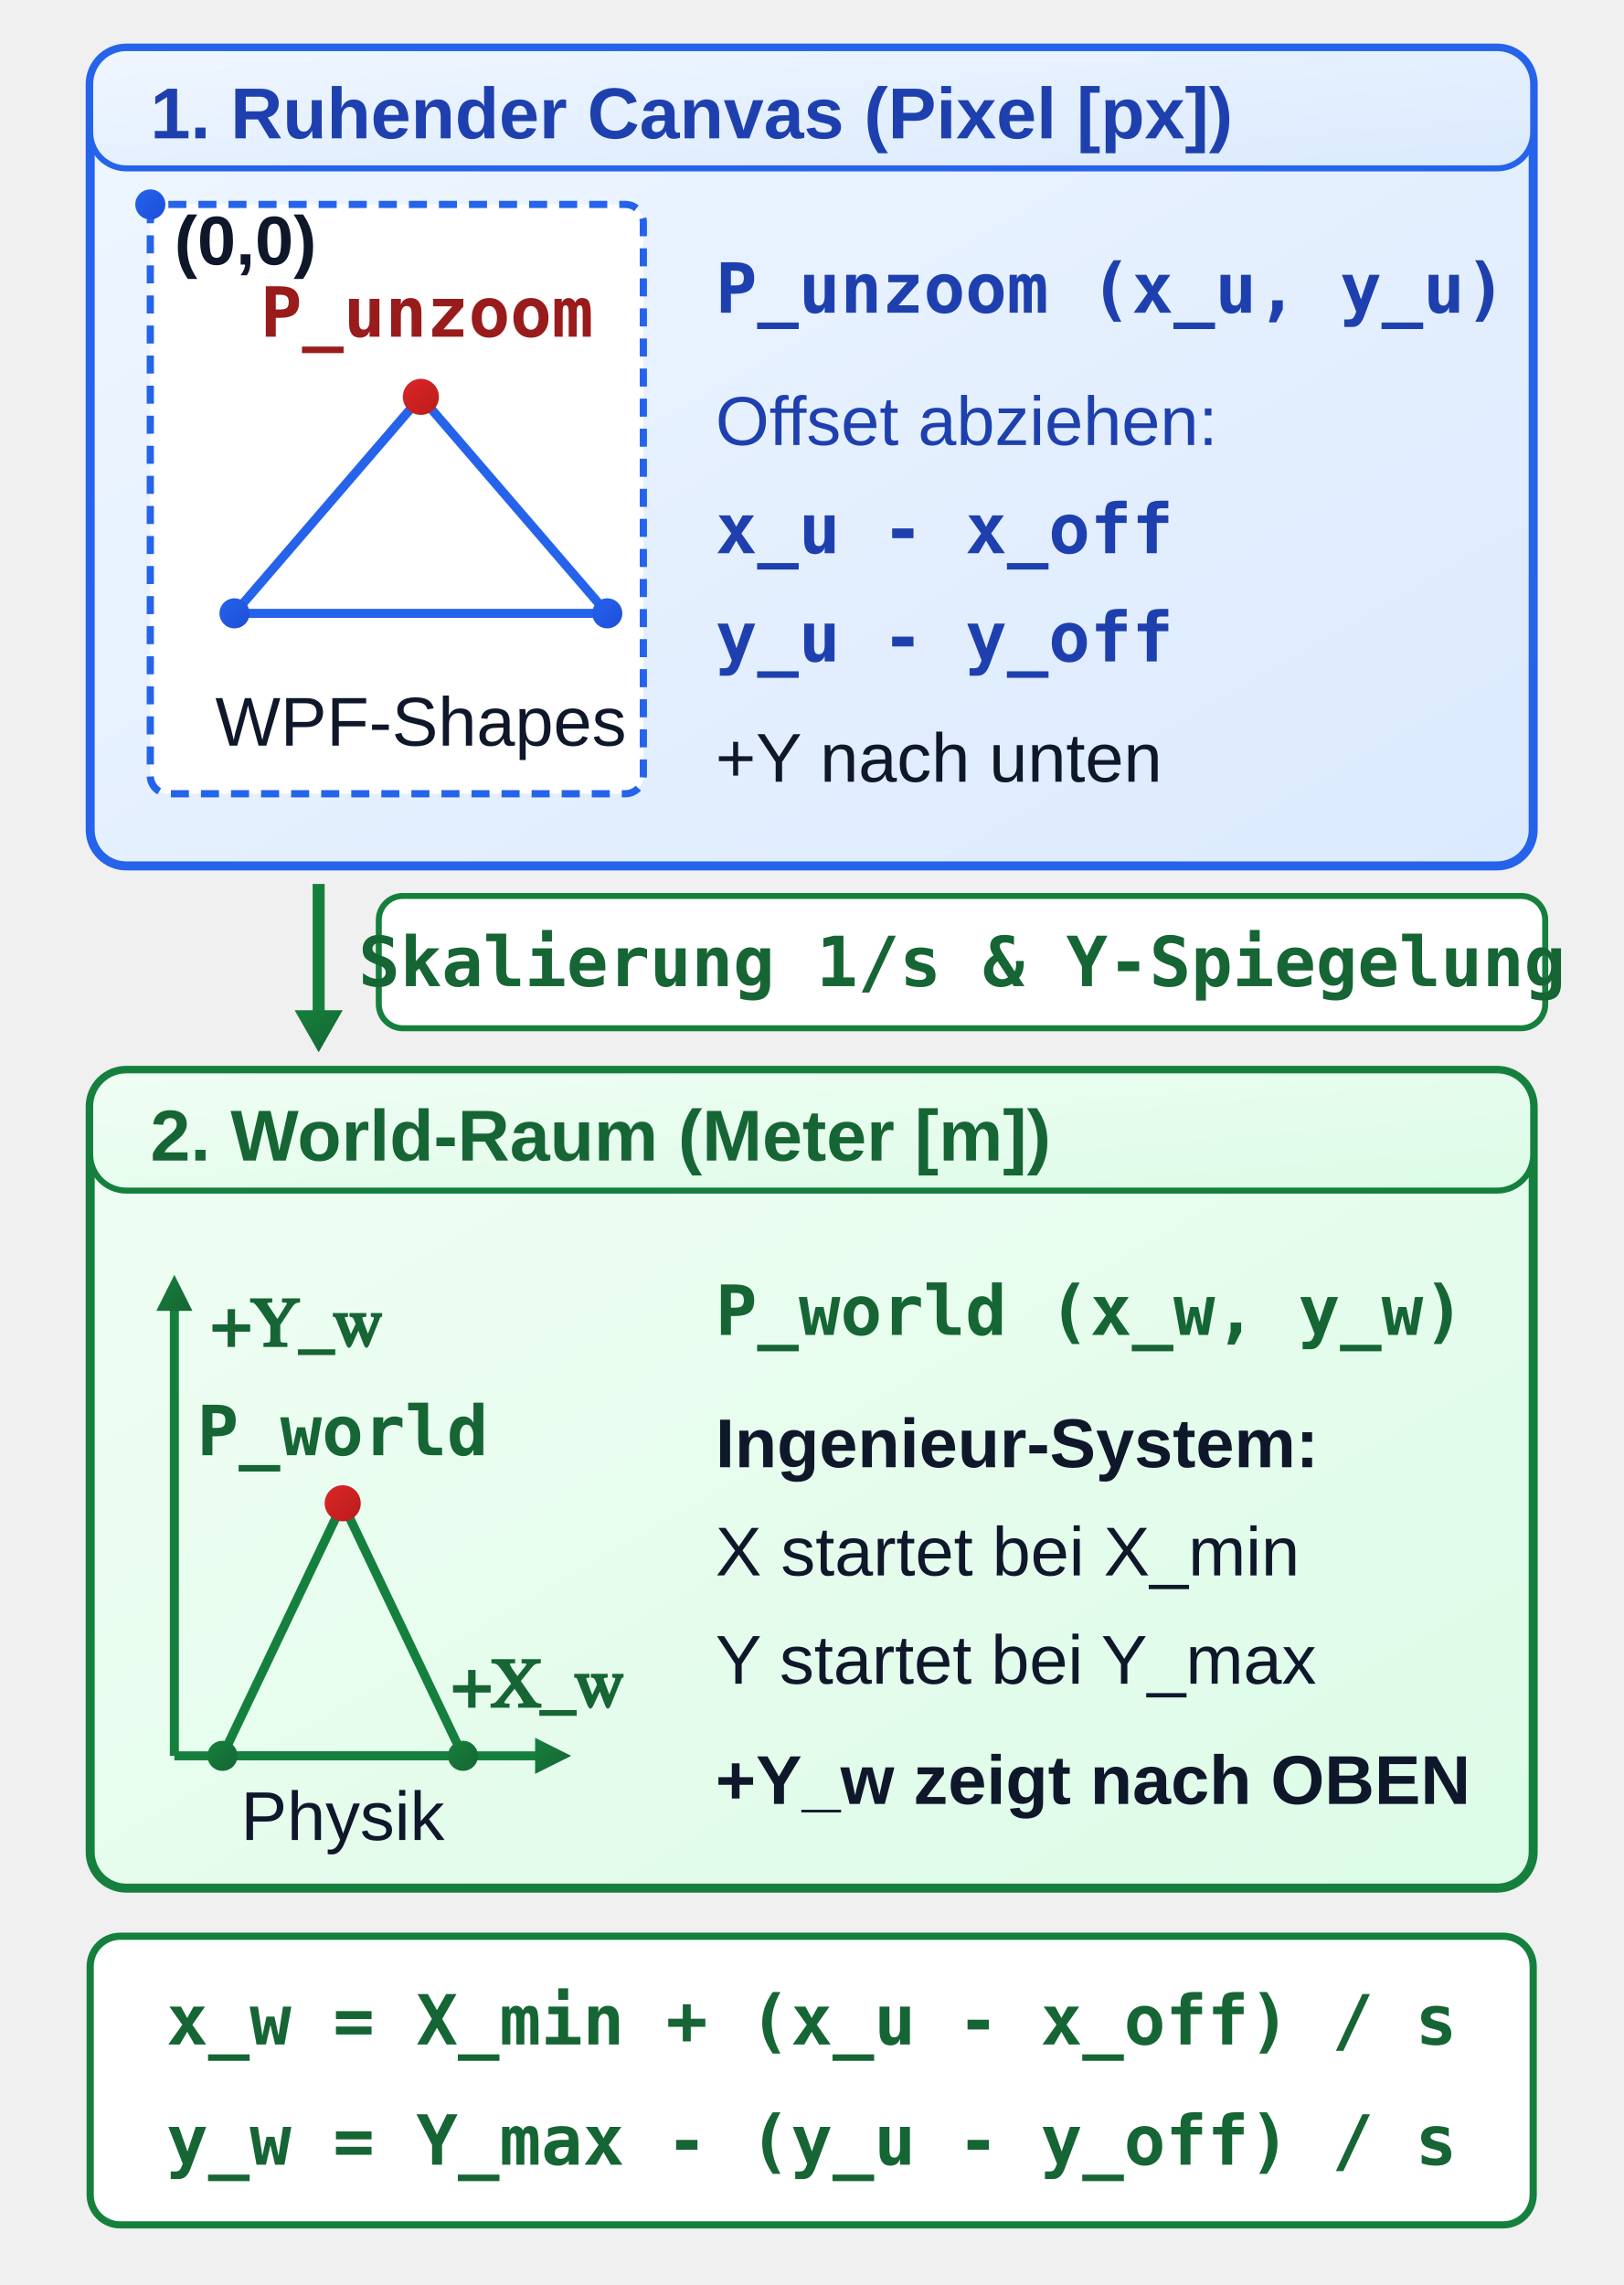
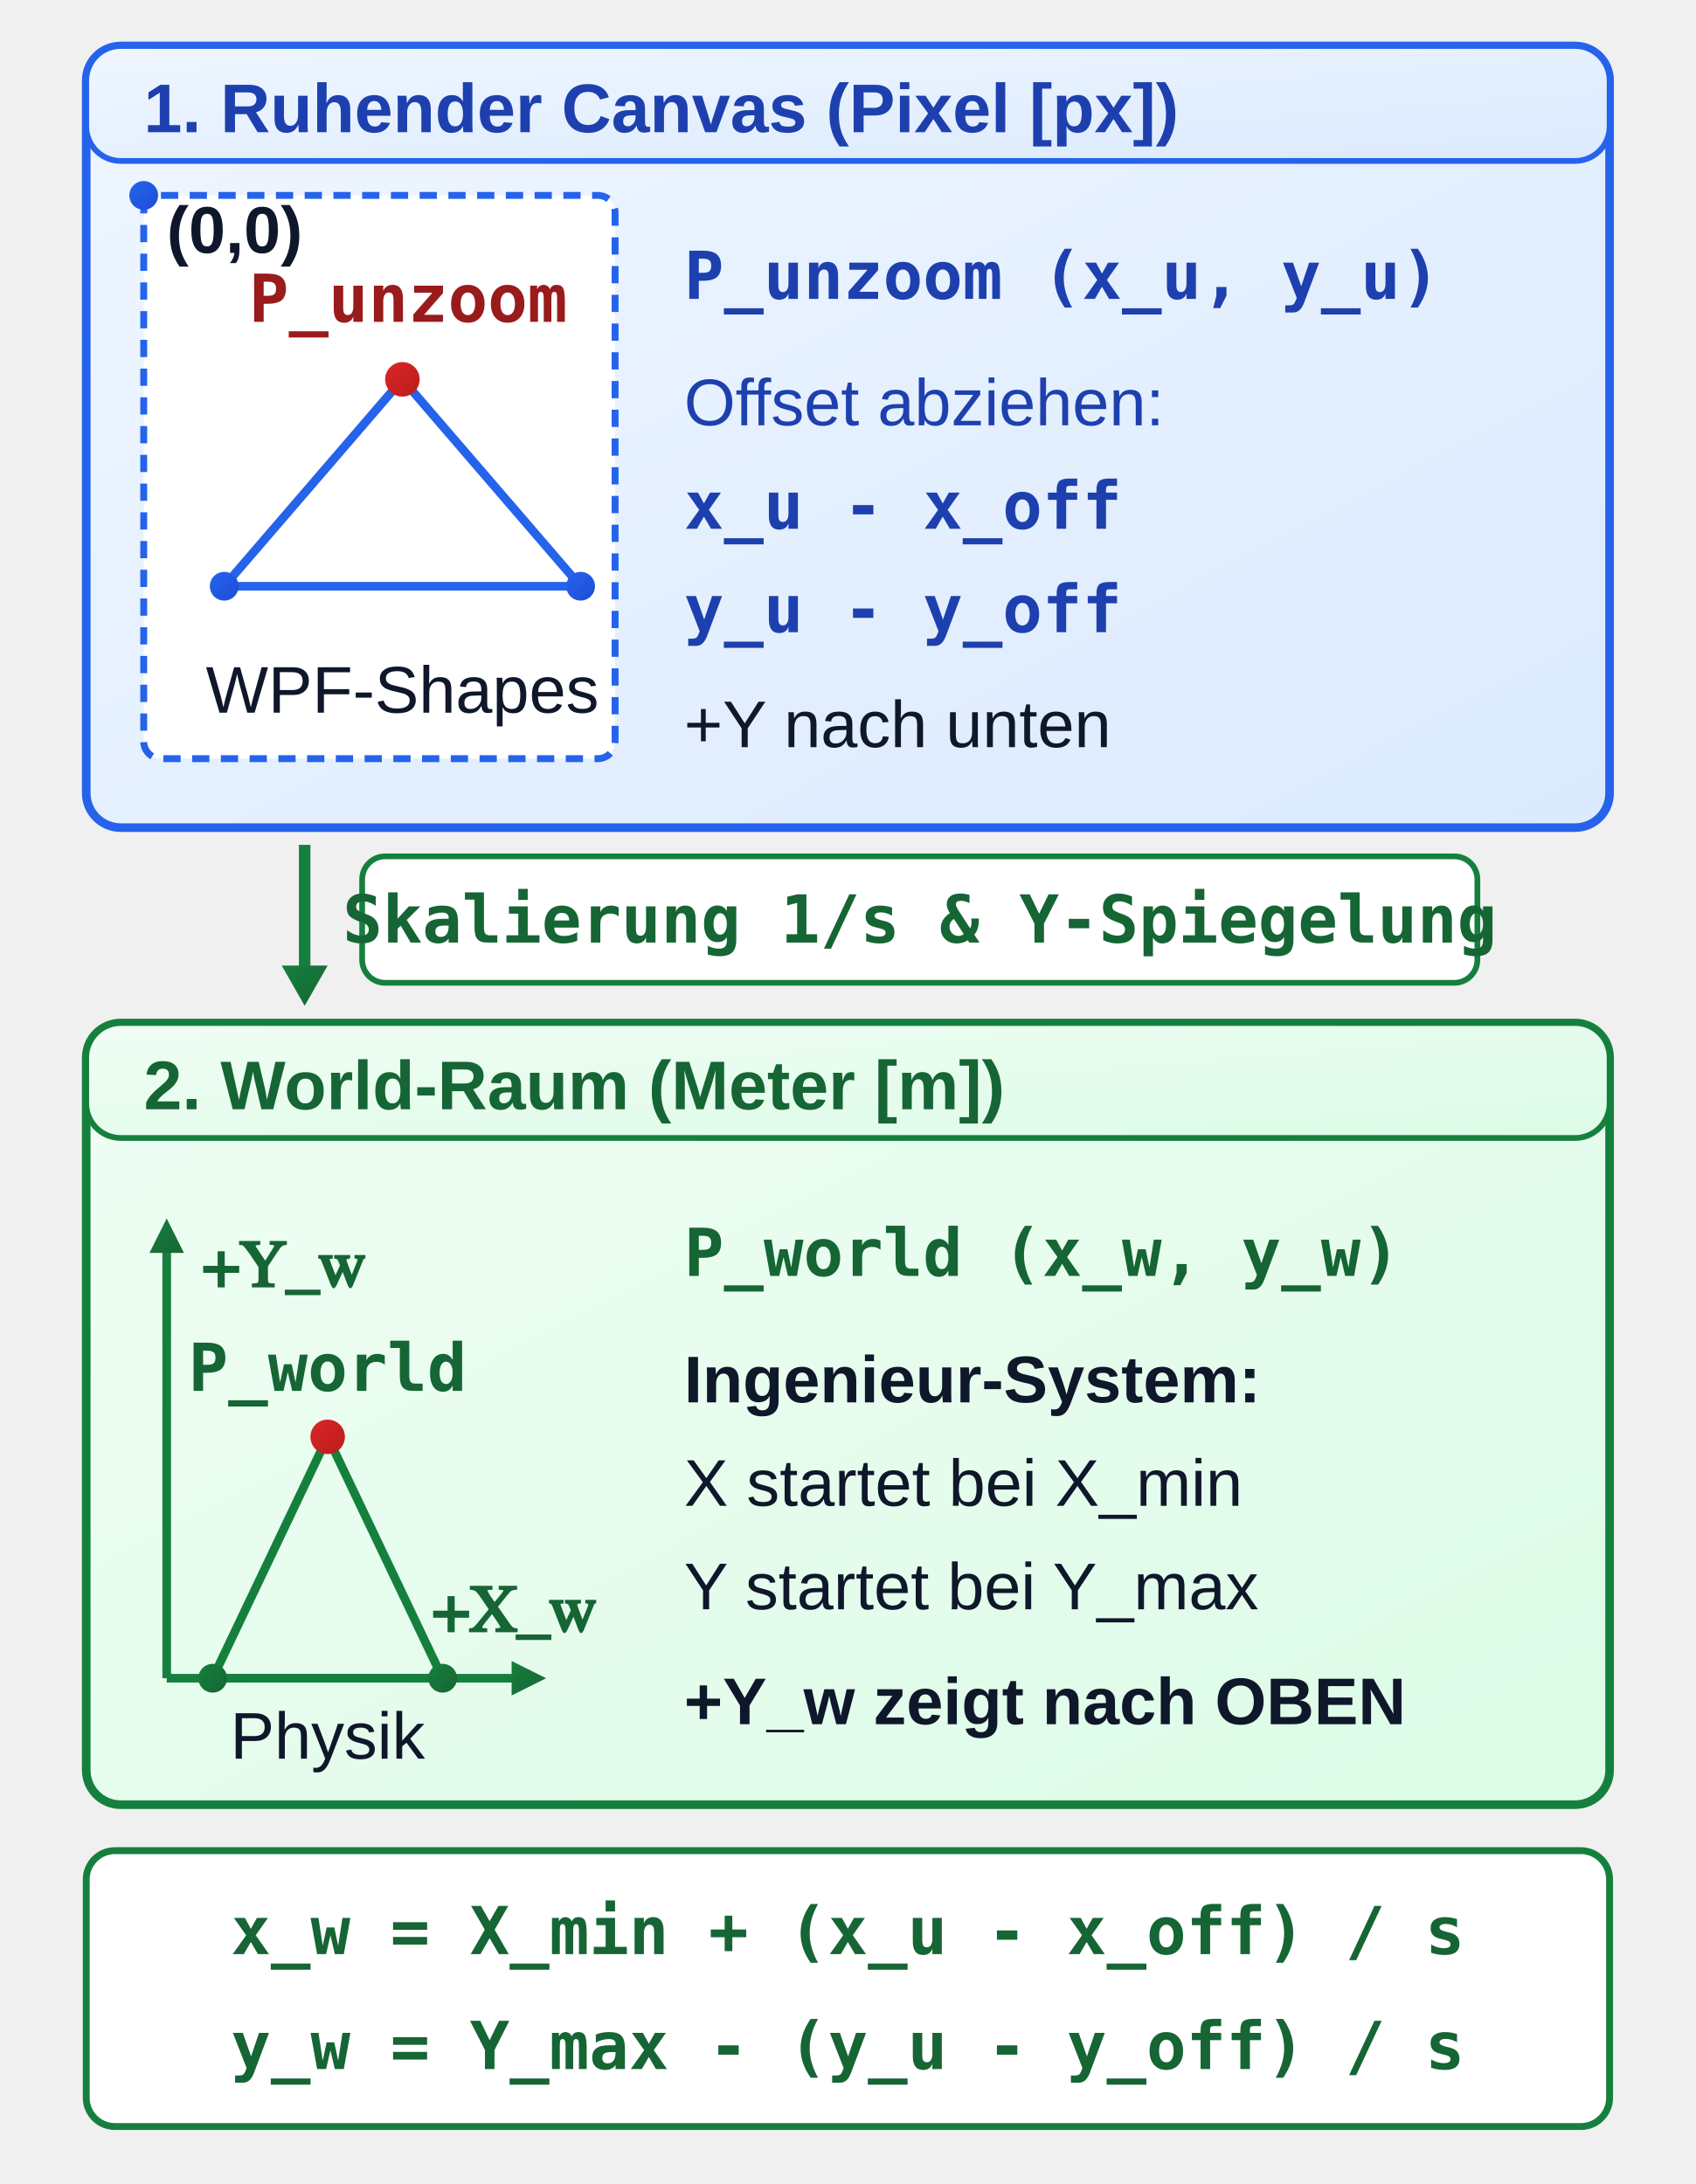
- <svg xmlns="http://www.w3.org/2000/svg" viewBox="0 40 270 380" width="270" height="380">
+ <svg xmlns="http://www.w3.org/2000/svg" viewBox="0 40 295 380" width="295" height="380">
  <defs>
    <linearGradient id="grad-sem-primary" x1="0%" y1="0%" x2="100%" y2="100%">
      <stop offset="0%" stop-color="#eff6ff" />
      <stop offset="100%" stop-color="#dbeafe" />
    </linearGradient>
    <linearGradient id="grad-sem-primary-fill" x1="0%" y1="0%" x2="100%" y2="100%">
      <stop offset="0%" stop-color="#2563eb" />
      <stop offset="100%" stop-color="#1d4ed8" />
    </linearGradient>
    <linearGradient id="grad-sem-success" x1="0%" y1="0%" x2="100%" y2="100%">
      <stop offset="0%" stop-color="#f0fdf4" />
      <stop offset="100%" stop-color="#dcfce7" />
    </linearGradient>
    <linearGradient id="grad-sem-success-fill" x1="0%" y1="0%" x2="100%" y2="100%">
      <stop offset="0%" stop-color="#15803d" />
      <stop offset="100%" stop-color="#166534" />
    </linearGradient>
    <linearGradient id="grad-sem-danger" x1="0%" y1="0%" x2="100%" y2="100%">
      <stop offset="0%" stop-color="#fef2f2" />
      <stop offset="100%" stop-color="#fee2e2" />
    </linearGradient>
    <linearGradient id="grad-sem-danger-fill" x1="0%" y1="0%" x2="100%" y2="100%">
      <stop offset="0%" stop-color="#dc2626" />
      <stop offset="100%" stop-color="#b91c1c" />
    </linearGradient>
    <linearGradient id="grad-sem-muted" x1="0%" y1="0%" x2="100%" y2="100%">
      <stop offset="0%" stop-color="#f8fafc" />
      <stop offset="100%" stop-color="#e2e8f0" />
    </linearGradient>
    <linearGradient id="grad-sem-muted-fill" x1="0%" y1="0%" x2="100%" y2="100%">
      <stop offset="0%" stop-color="#475569" />
      <stop offset="100%" stop-color="#334155" />
    </linearGradient>
    <linearGradient id="grad-sem-neutral" x1="0%" y1="0%" x2="100%" y2="100%">
      <stop offset="0%" stop-color="#ffffff" />
      <stop offset="100%" stop-color="#f8fafc" />
    </linearGradient>
    <linearGradient id="grad-sem-neutral-fill" x1="0%" y1="0%" x2="100%" y2="100%">
      <stop offset="0%" stop-color="#334155" />
      <stop offset="100%" stop-color="#1e293b" />
    </linearGradient>
    <style>
      
/* @svg-palette:start */
      .sem-primary { fill: url(#grad-sem-primary); stroke: #2563eb; }
      .sem-primary-bg { fill: url(#grad-sem-primary); stroke: none; }
      .sem-primary-stroke { stroke: #2563eb; }
      .sem-primary-fill { fill: url(#grad-sem-primary-fill); }
      .sem-primary-text { fill: #1e40af; }
      .sem-success { fill: url(#grad-sem-success); stroke: #15803d; }
      .sem-success-bg { fill: url(#grad-sem-success); stroke: none; }
      .sem-success-stroke { stroke: #15803d; }
      .sem-success-fill { fill: url(#grad-sem-success-fill); }
      .sem-success-text { fill: #166534; }
      .sem-danger { fill: url(#grad-sem-danger); stroke: #dc2626; }
      .sem-danger-bg { fill: url(#grad-sem-danger); stroke: none; }
      .sem-danger-stroke { stroke: #dc2626; }
      .sem-danger-fill { fill: url(#grad-sem-danger-fill); }
      .sem-danger-text { fill: #991b1b; }
      .sem-muted { fill: url(#grad-sem-muted); stroke: #94a3b8; }
      .sem-muted-bg { fill: url(#grad-sem-muted); stroke: none; }
      .sem-muted-stroke { stroke: #94a3b8; }
      .sem-muted-fill { fill: url(#grad-sem-muted-fill); }
      .sem-muted-text { fill: #334155; }
      .sem-neutral { fill: url(#grad-sem-neutral); stroke: #334155; }
      .sem-neutral-bg { fill: url(#grad-sem-neutral); stroke: none; }
      .sem-neutral-stroke { stroke: #334155; }
      .sem-neutral-fill { fill: url(#grad-sem-neutral-fill); }
      .sem-neutral-text { fill: #0f172a; }
      /* @svg-palette:end */
.hdr { font-family: 'Segoe UI', Arial, sans-serif; font-size: 14px; font-weight: bold;  text-anchor: middle; }
      .sub { font-family: 'Segoe UI', Arial, sans-serif; font-size: 12px;  text-anchor: middle; }
      .lbl { font-family: 'Segoe UI', Arial, sans-serif; font-size: 12px; font-weight: bold; }
      .desc { font-family: 'Segoe UI', Arial, sans-serif; font-size: 11.5px;  }
      .fml { font-family: 'Consolas', monospace; font-size: 11.5px; font-weight: bold; }
      .axis { font-family: 'Cambria Math', serif; font-size: 11.5px; font-weight: bold; }
    </style>
  </defs>
  <g transform="translate(15, 48)">
-     <rect class="sem-primary" width="240" height="136" rx="6" stroke-width="1.5" />
-     <rect class="sem-primary" x="0" y="0" width="240" height="20" rx="6" stroke="none" />
+     <rect class="sem-primary" width="265" height="136" rx="6" stroke-width="1.5" />
+     <rect class="sem-primary" x="0" y="0" width="265" height="20" rx="6" stroke="none" />
    <text x="10" y="15" class="lbl sem-primary-text">1. Ruhender Canvas (Pixel [px])</text>
    <rect class="sem-primary-stroke" x="10" y="26" width="82" height="98" rx="3" fill="#ffffff" stroke-width="1.2" stroke-dasharray="3,2" />
    <circle class="sem-primary-fill" cx="10" cy="26" r="2.5" />
    <text x="14" y="36" class="desc sem-neutral-text sem-primary-text" style="font-size: 11.5px;  font-weight: bold;">(0,0)</text>
    <polygon class="sem-primary-stroke" points="24,94 86,94 55,58" fill="none" stroke-width="1.5" />
    <circle class="sem-primary-fill" cx="24" cy="94" r="2.5" />
    <circle class="sem-primary-fill" cx="86" cy="94" r="2.5" />
    <circle class="sem-danger-fill" cx="55" cy="58" r="3" />
    <text x="56" y="48" class="fml sem-danger-text" style="font-size: 11.5px;  text-anchor: middle;">P_unzoom</text>
    <text x="55" y="116" class="desc sem-neutral-text sem-primary-text" style="font-size: 11.5px;  text-anchor: middle;">WPF-Shapes</text>
    <g transform="translate(104, 28)">
      <text x="0" y="16" class="fml sem-primary-text">P_unzoom (x_u, y_u)</text>
      <text x="0" y="38" class="desc sem-primary-text">Offset abziehen:</text>
      <text x="0" y="56" class="fml sem-primary-text">x_u - x_off</text>
      <text x="0" y="74" class="fml sem-primary-text">y_u - y_off</text>
      <text x="0" y="94" class="desc sem-neutral-text sem-muted-text" style="font-size: 11.5px;">+Y nach unten</text>
    </g>
  </g>
  <g transform="translate(15, 187)">
    <line class="sem-success-stroke" x1="38" y1="0" x2="38" y2="24" stroke-width="2" />
    <polygon class="sem-success-fill" points="38,28 34,21 42,21" />
    <rect class="sem-success-stroke" x="48" y="2" width="194" height="22" rx="4" fill="#ffffff" stroke-width="1" />
    <text x="145" y="17" class="fml sem-success-text" style="font-size: 11.5px;  text-anchor: middle;">Skalierung 1/s &amp; Y-Spiegelung</text>
  </g>
  <g transform="translate(15, 218)">
-     <rect class="sem-success" width="240" height="136" rx="6" stroke-width="1.5" />
-     <rect class="sem-success" x="0" y="0" width="240" height="20" rx="6" stroke="none" />
+     <rect class="sem-success" width="265" height="136" rx="6" stroke-width="1.5" />
+     <rect class="sem-success" x="0" y="0" width="265" height="20" rx="6" stroke="none" />
    <text x="10" y="15" class="lbl sem-success-text">2. World-Raum (Meter [m])</text>
    <g transform="translate(14, 114)">
      <line class="sem-success-stroke" x1="0" y1="0" x2="62" y2="0" stroke-width="1.5" />
      <polygon class="sem-success-fill" points="66,0 60,-3 60,3" />
      <text x="46" y="-8" class="axis sem-success-text">+X_w</text>
      <line class="sem-success-stroke" x1="0" y1="0" x2="0" y2="-76" stroke-width="1.5" />
      <polygon class="sem-success-fill" points="0,-80 -3,-74 3,-74" />
      <text x="6" y="-68" class="axis sem-success-text">+Y_w</text>
      <polygon class="sem-success-stroke" points="8,0 48,0 28,-42" fill="none" stroke-width="1.5" />
      <circle class="sem-success-fill" cx="8" cy="0" r="2.5" />
      <circle class="sem-success-fill" cx="48" cy="0" r="2.5" />
      <circle class="sem-danger-fill" cx="28" cy="-42" r="3" />
      <text x="28" y="-50" class="fml sem-success-text" style="font-size: 11.5px;  text-anchor: middle;">P_world</text>
      <text x="28" y="14" class="desc sem-neutral-text sem-success-text" style="font-size: 11.5px;  text-anchor: middle;">Physik</text>
    </g>
    <g transform="translate(104, 28)">
      <text x="0" y="16" class="fml sem-success-text">P_world (x_w, y_w)</text>
      <text x="0" y="38" class="desc sem-neutral-text sem-success-text" style="font-weight: bold;">Ingenieur-System:</text>
      <text x="0" y="56" class="desc sem-neutral-text sem-success-text">X startet bei X_min</text>
      <text x="0" y="74" class="desc sem-neutral-text sem-success-text">Y startet bei Y_max</text>
      <text x="0" y="94" class="desc sem-neutral-text sem-success-text" style="font-size: 11.5px;  font-weight: bold;">+Y_w zeigt nach OBEN</text>
    </g>
  </g>
-   <rect class="sem-success-stroke" x="15" y="362" width="240" height="48" rx="5" fill="#ffffff" stroke-width="1.2" />
-   <text x="135" y="380" class="fml sem-success-text" style="text-anchor: middle;">x_w = X_min + (x_u - x_off) / s</text>
-   <text x="135" y="400" class="fml sem-success-text" style="text-anchor: middle;">y_w = Y_max - (y_u - y_off) / s</text>
+   <rect class="sem-success-stroke" x="15" y="362" width="265" height="48" rx="5" fill="#ffffff" stroke-width="1.2" />
+   <text x="147.5" y="380" class="fml sem-success-text" style="text-anchor: middle;">x_w = X_min + (x_u - x_off) / s</text>
+   <text x="147.5" y="400" class="fml sem-success-text" style="text-anchor: middle;">y_w = Y_max - (y_u - y_off) / s</text>
</svg>
